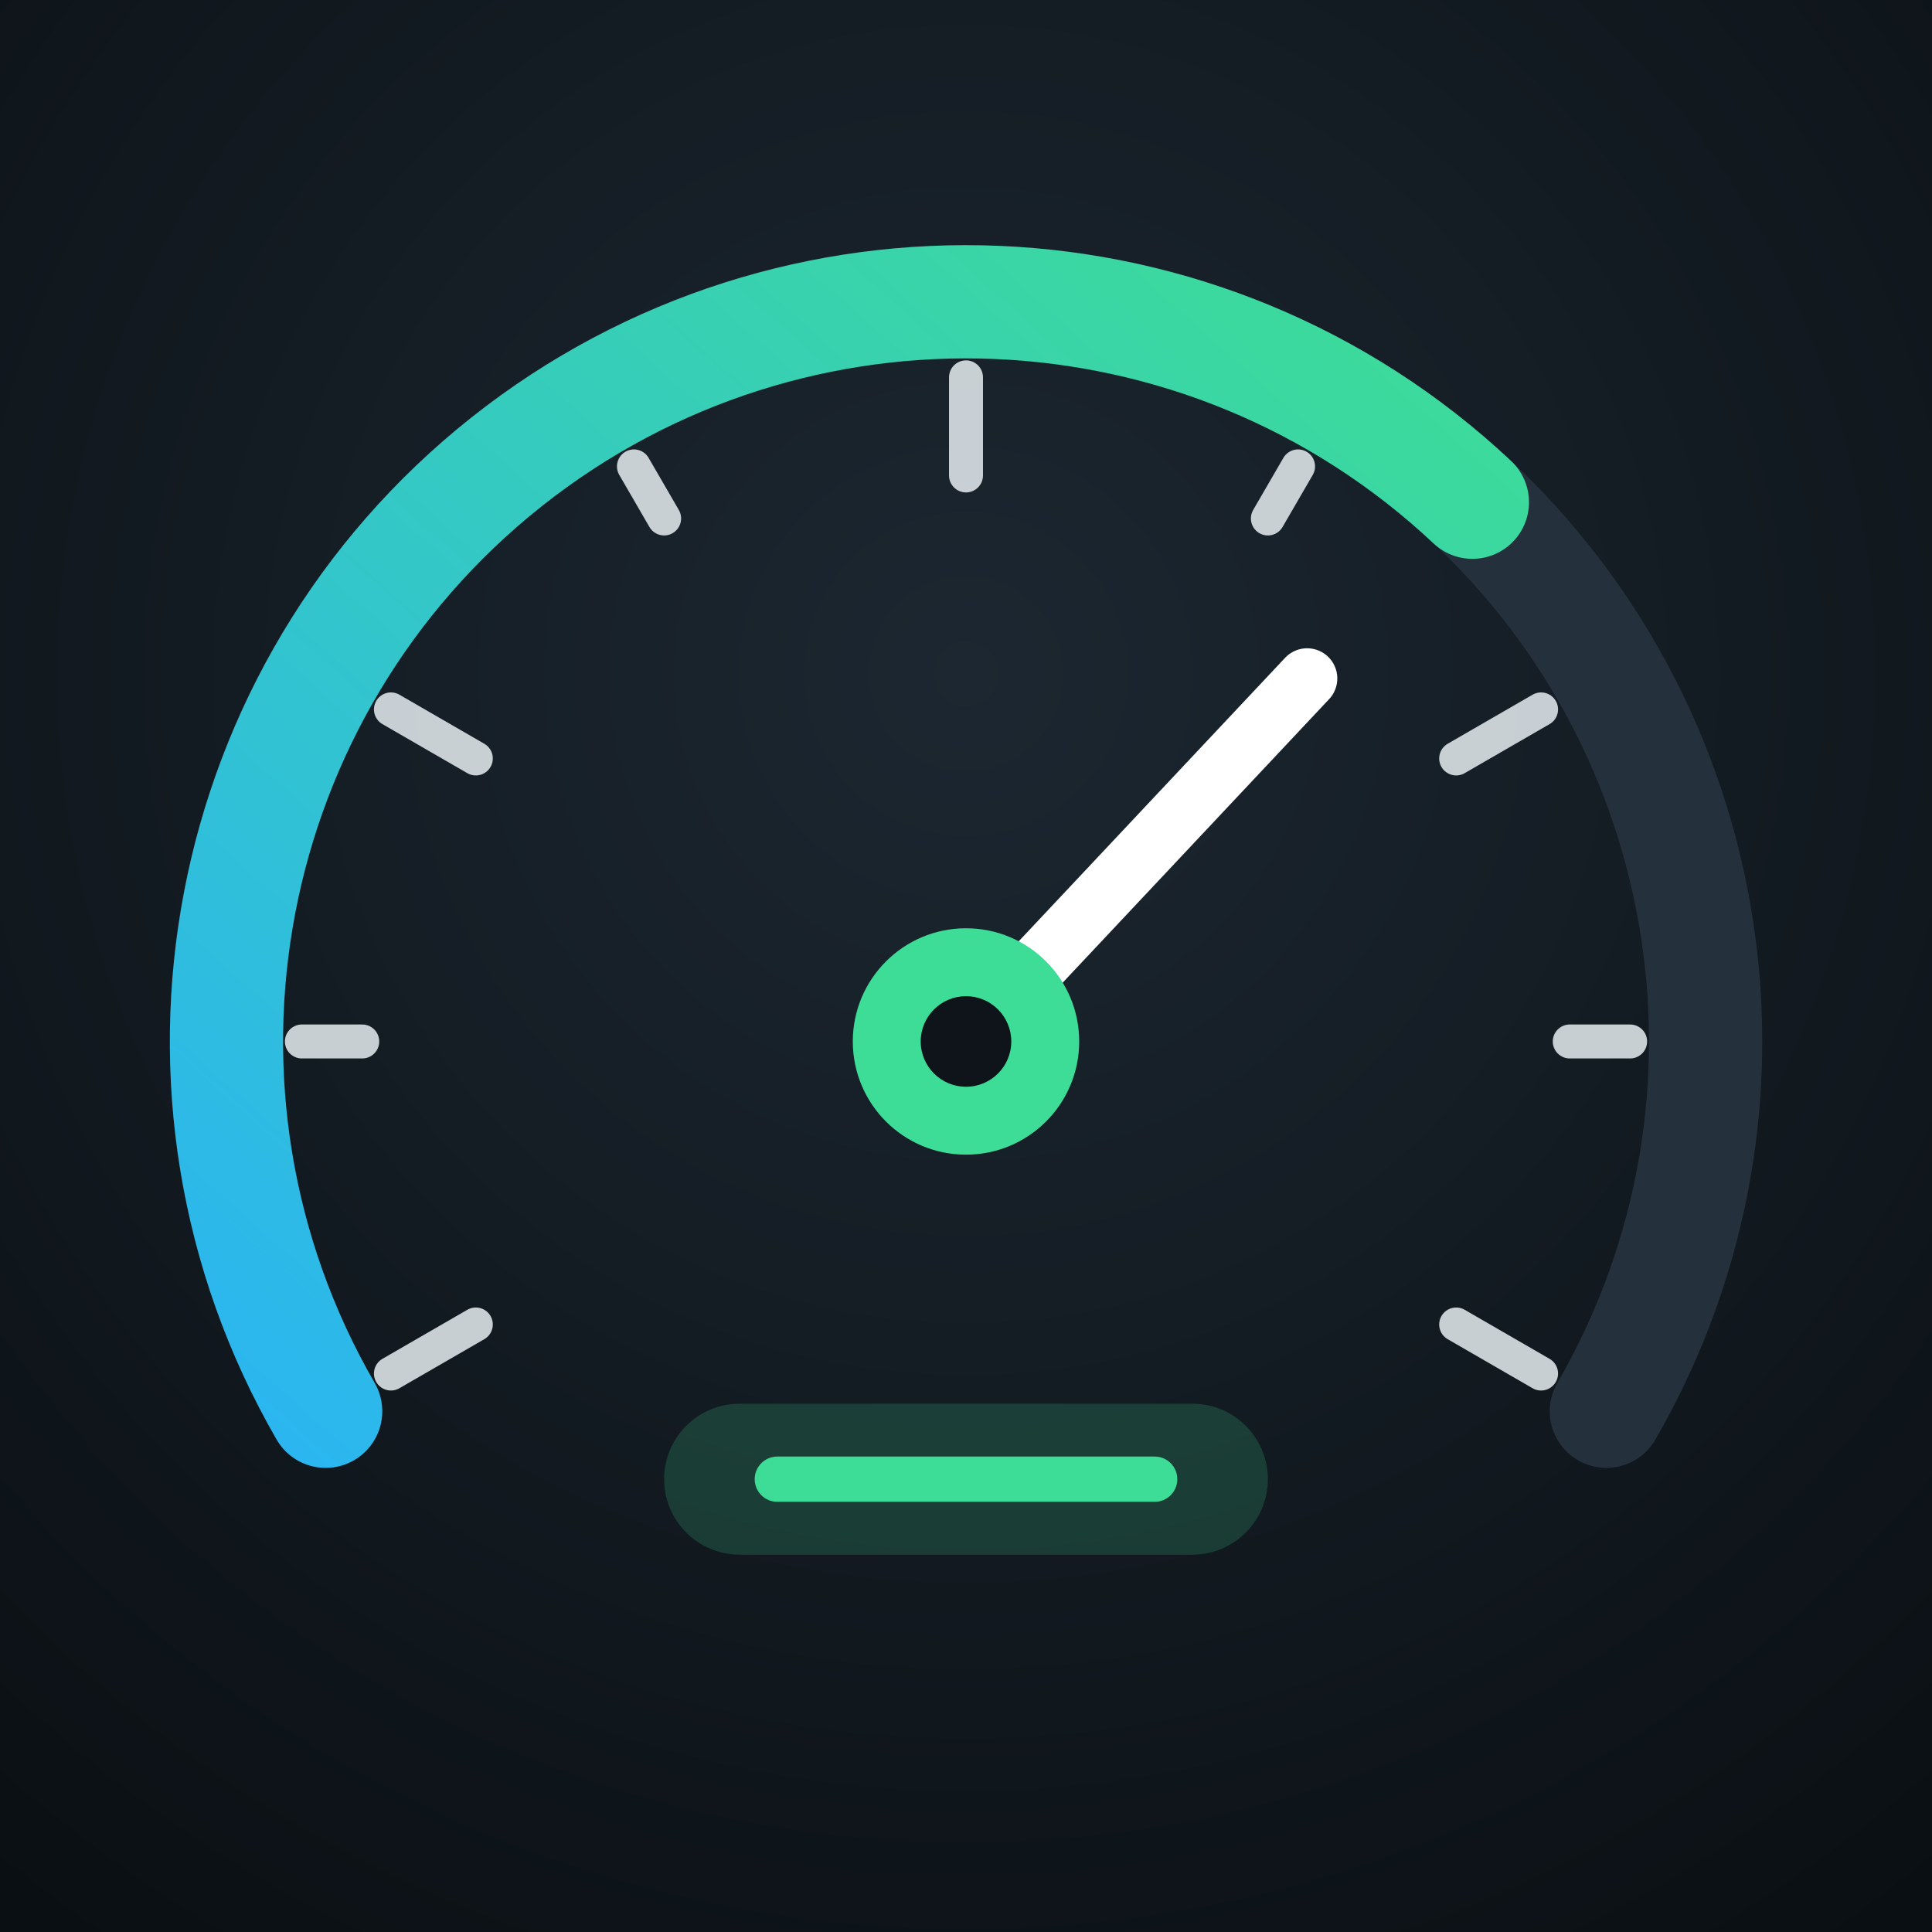
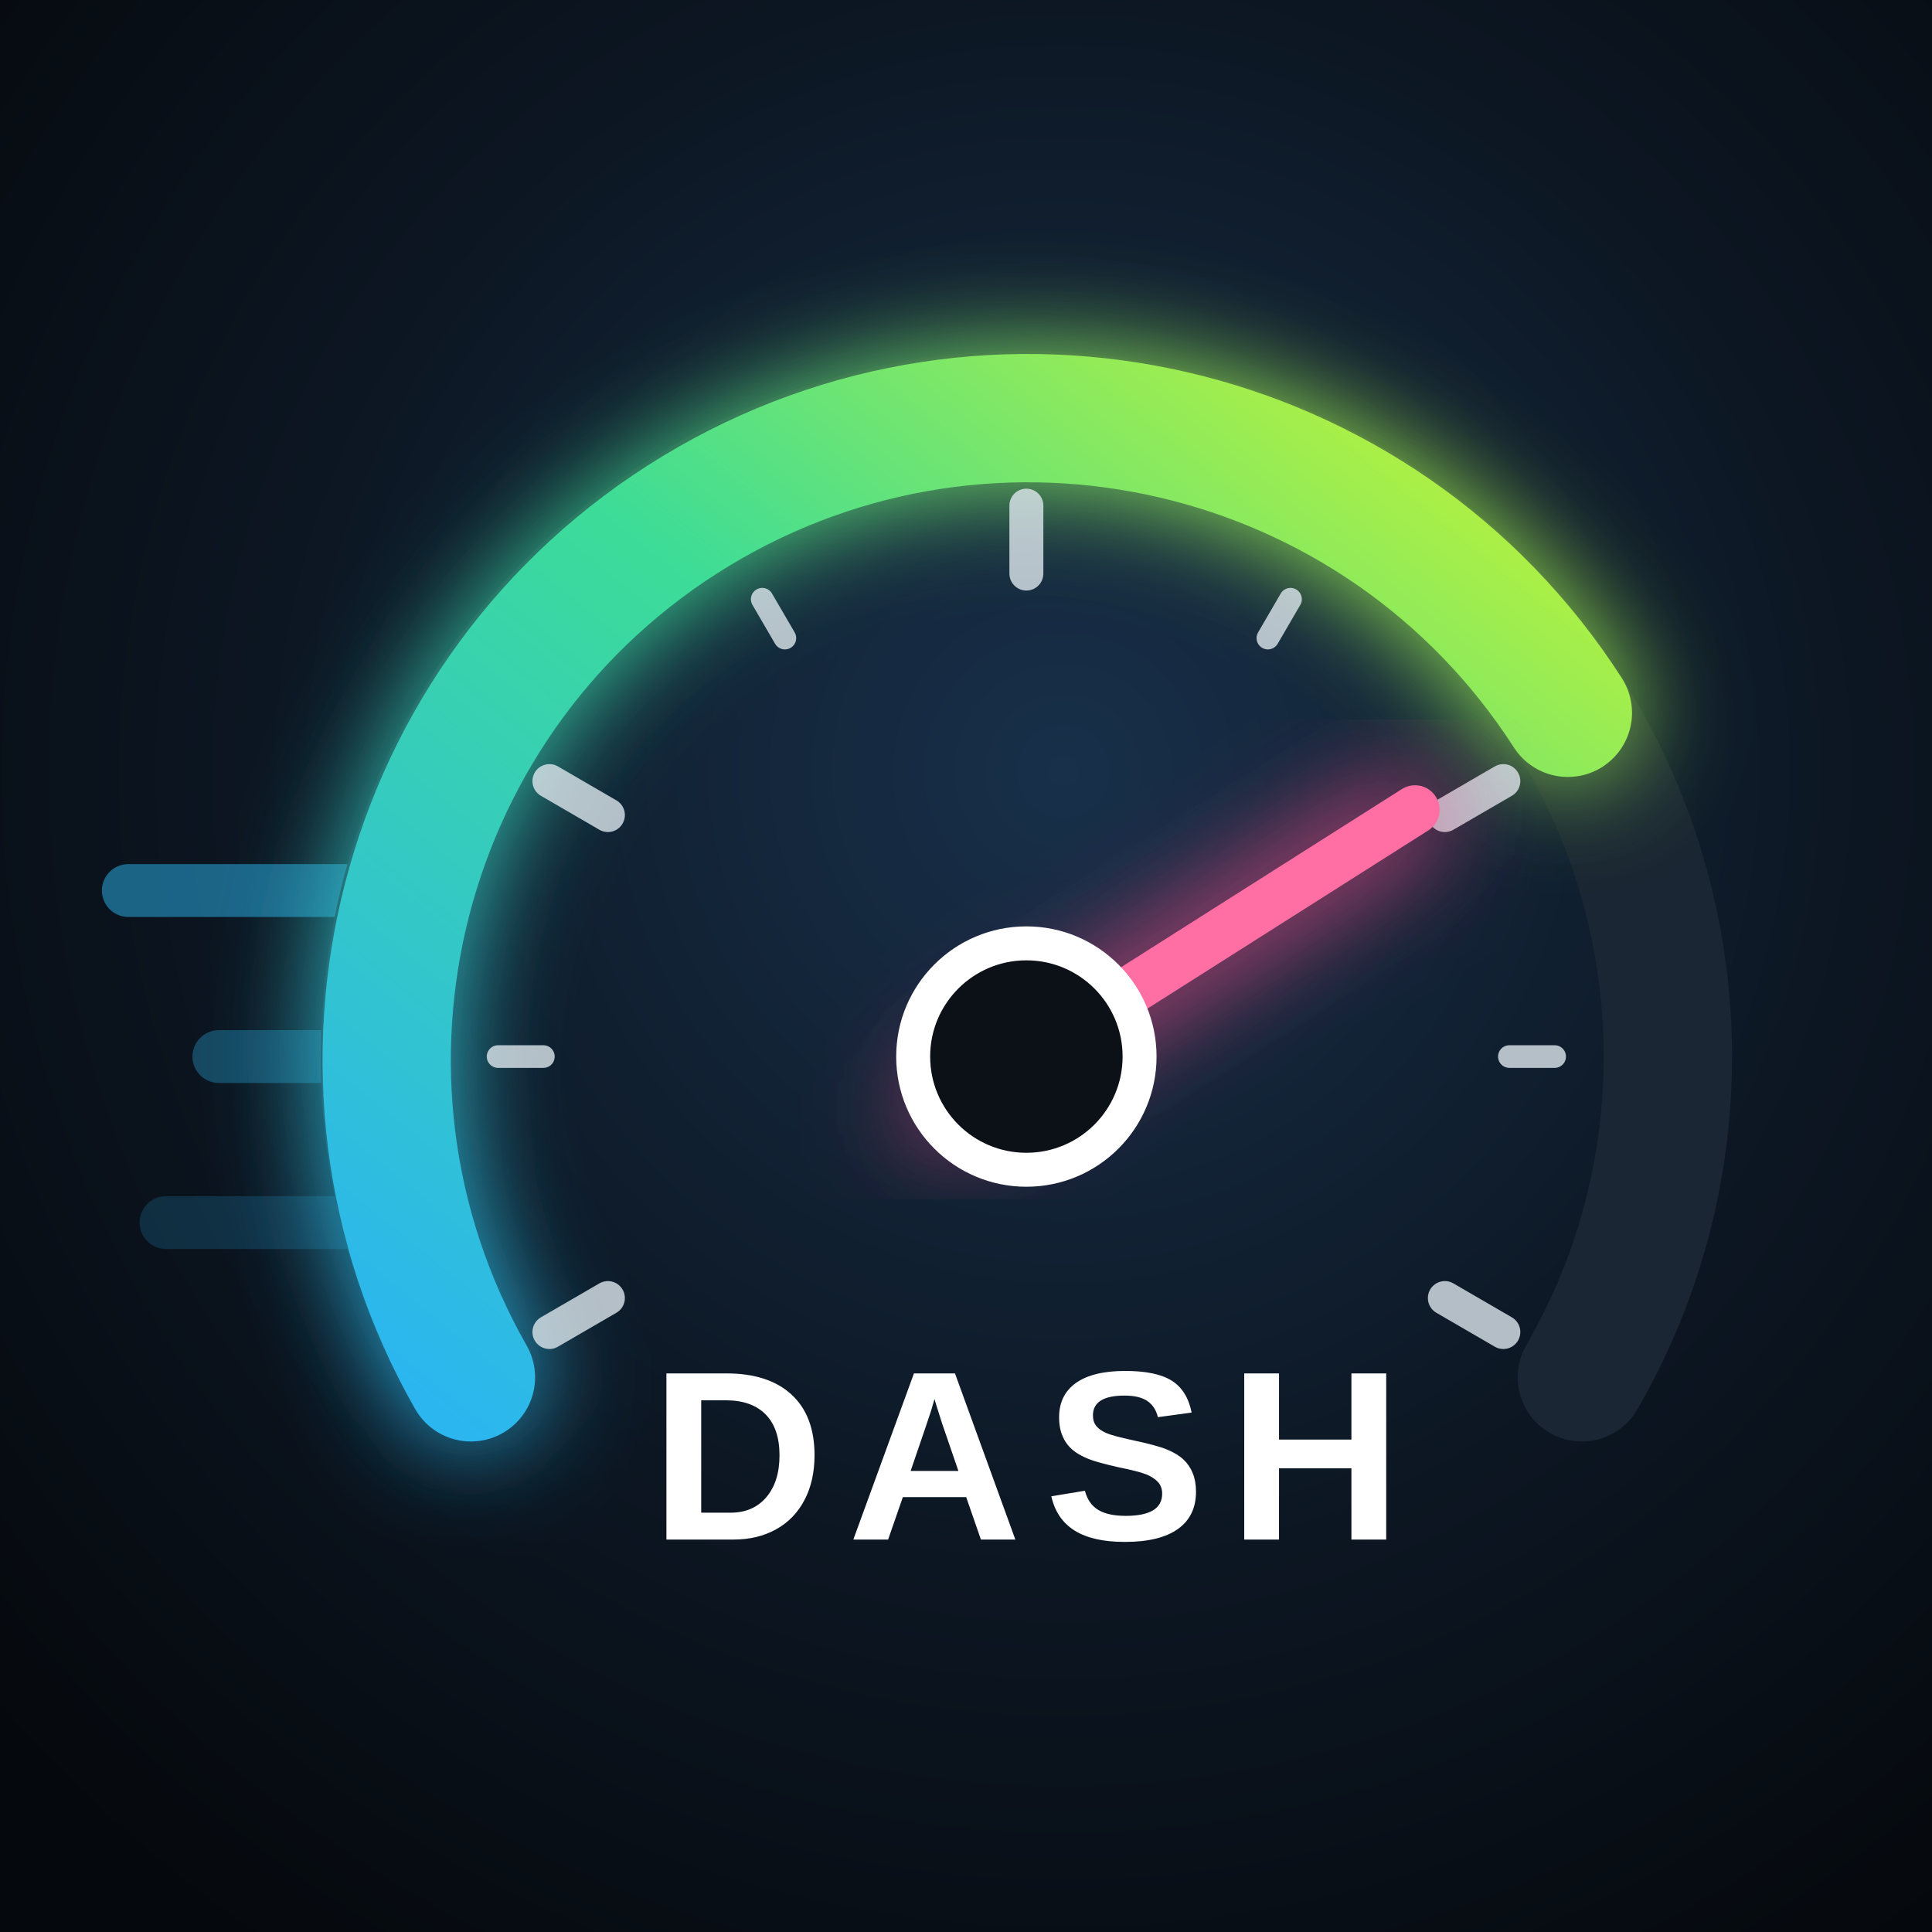
<svg xmlns="http://www.w3.org/2000/svg" viewBox="0 0 512 512">
  <defs>
-     <radialGradient id="db" cx="50%" cy="35%" r="80%">
-       <stop offset="0" stop-color="#1C2731" />
-       <stop offset="1" stop-color="#0A0F13" />
+     <radialGradient id="db" cx="55%" cy="40%" r="75%">
+       <stop offset="0" stop-color="#18304A" />
+       <stop offset=".55" stop-color="#0C1622" />
+       <stop offset="1" stop-color="#05080C" />
    </radialGradient>
-     <linearGradient id="dg" x1="0" y1="1" x2="1" y2="0">
+     <linearGradient id="ng" x1="0" y1="1" x2="1" y2="0">
      <stop offset="0" stop-color="#2BB6F0" />
-       <stop offset="1" stop-color="#3DDC97" />
+       <stop offset=".55" stop-color="#3DDC97" />
+       <stop offset="1" stop-color="#C6F432" />
    </linearGradient>
+     <filter id="glow" x="-30%" y="-30%" width="160%" height="160%">
+       <feGaussianBlur stdDeviation="14" />
+     </filter>
  </defs>
  <rect width="512" height="512" fill="url(#db)" />
-   <path d="M86.3 374.0 A196 196 0 1 1 425.7 374.0" fill="none" stroke="#24313D" stroke-width="30" stroke-linecap="round" />
-   <path d="M86.3 374.0 A196 196 0 0 1 390.2 133.1" fill="none" stroke="url(#dg)" stroke-width="30" stroke-linecap="round" />
-   <g stroke="#E8EEF2" stroke-width="9" stroke-linecap="round" opacity=".85">
-     <line x1="126.1" y1="351.0" x2="103.6" y2="364.0" />
-     <line x1="96.0" y1="276.0" x2="80.0" y2="276.0" />
-     <line x1="126.1" y1="201.0" x2="103.6" y2="188.0" />
-     <line x1="176.0" y1="137.4" x2="168.0" y2="123.6" />
-     <line x1="256.0" y1="126.0" x2="256.0" y2="100.0" />
-     <line x1="336.0" y1="137.4" x2="344.0" y2="123.6" />
-     <line x1="385.9" y1="201.0" x2="408.4" y2="188.0" />
-     <line x1="416.0" y1="276.0" x2="432.0" y2="276.0" />
-     <line x1="385.9" y1="351.0" x2="408.4" y2="364.0" />
+   <g opacity=".9" stroke-linecap="round">
+     <line x1="34" y1="236" x2="110" y2="236" stroke="#2BB6F0" stroke-width="14" opacity=".55" />
+     <line x1="58" y1="280" x2="106" y2="280" stroke="#2BB6F0" stroke-width="14" opacity=".35" />
+     <line x1="44" y1="324" x2="112" y2="324" stroke="#2BB6F0" stroke-width="14" opacity=".2" />
  </g>
-   <line x1="256" y1="276" x2="346.4" y2="179.8" stroke="#FFFFFF" stroke-width="16" stroke-linecap="round" />
-   <circle cx="256" cy="276" r="30" fill="#3DDC97" />
-   <circle cx="256" cy="276" r="12" fill="#0E1419" />
-   <rect x="176" y="372" width="160" height="40" rx="20" fill="#3DDC97" opacity=".18" />
-   <rect x="200" y="386" width="112" height="12" rx="6" fill="#3DDC97" />
+   <path d="M124.8 365.0 A170 170 0 1 1 419.2 365.0" fill="none" stroke="#1A2633" stroke-width="34" stroke-linecap="round" />
+   <path d="M124.8 365.0 A170 170 0 0 1 415.5 188.9" fill="none" stroke="url(#ng)" stroke-width="34" stroke-linecap="round" filter="url(#glow)" />
+   <path d="M124.8 365.0 A170 170 0 0 1 415.5 188.9" fill="none" stroke="url(#ng)" stroke-width="34" stroke-linecap="round" />
+   <g stroke="#DDE7EE" stroke-linecap="round" opacity=".8">
+     <line x1="161.1" y1="344.0" x2="145.6" y2="353.0" stroke-width="9" />
+     <line x1="144.0" y1="280.0" x2="132.0" y2="280.0" stroke-width="6" />
+     <line x1="161.1" y1="216.0" x2="145.6" y2="207.0" stroke-width="9" />
+     <line x1="208.0" y1="169.1" x2="202.0" y2="158.8" stroke-width="6" />
+     <line x1="272.0" y1="152.0" x2="272.0" y2="134.0" stroke-width="9" />
+     <line x1="336.0" y1="169.1" x2="342.0" y2="158.8" stroke-width="6" />
+     <line x1="382.9" y1="216.0" x2="398.4" y2="207.0" stroke-width="9" />
+     <line x1="400.0" y1="280.0" x2="412.0" y2="280.0" stroke-width="6" />
+     <line x1="382.9" y1="344.0" x2="398.4" y2="353.0" stroke-width="9" />
+   </g>
+   <line x1="250.0" y1="293.9" x2="375.0" y2="214.6" stroke="#FF4D8D" stroke-width="15" stroke-linecap="round" filter="url(#glow)" />
+   <line x1="250.0" y1="293.9" x2="375.0" y2="214.6" stroke="#FF6FA3" stroke-width="13" stroke-linecap="round" />
+   <circle cx="272" cy="280" r="30" fill="#0B1117" stroke="#FFFFFF" stroke-width="9" />
+   <text x="272" y="408" text-anchor="middle" font-family="Arial Black,Arial,Helvetica,sans-serif" font-weight="900" font-size="64" letter-spacing="6" fill="#FFFFFF">DASH</text>
</svg>
